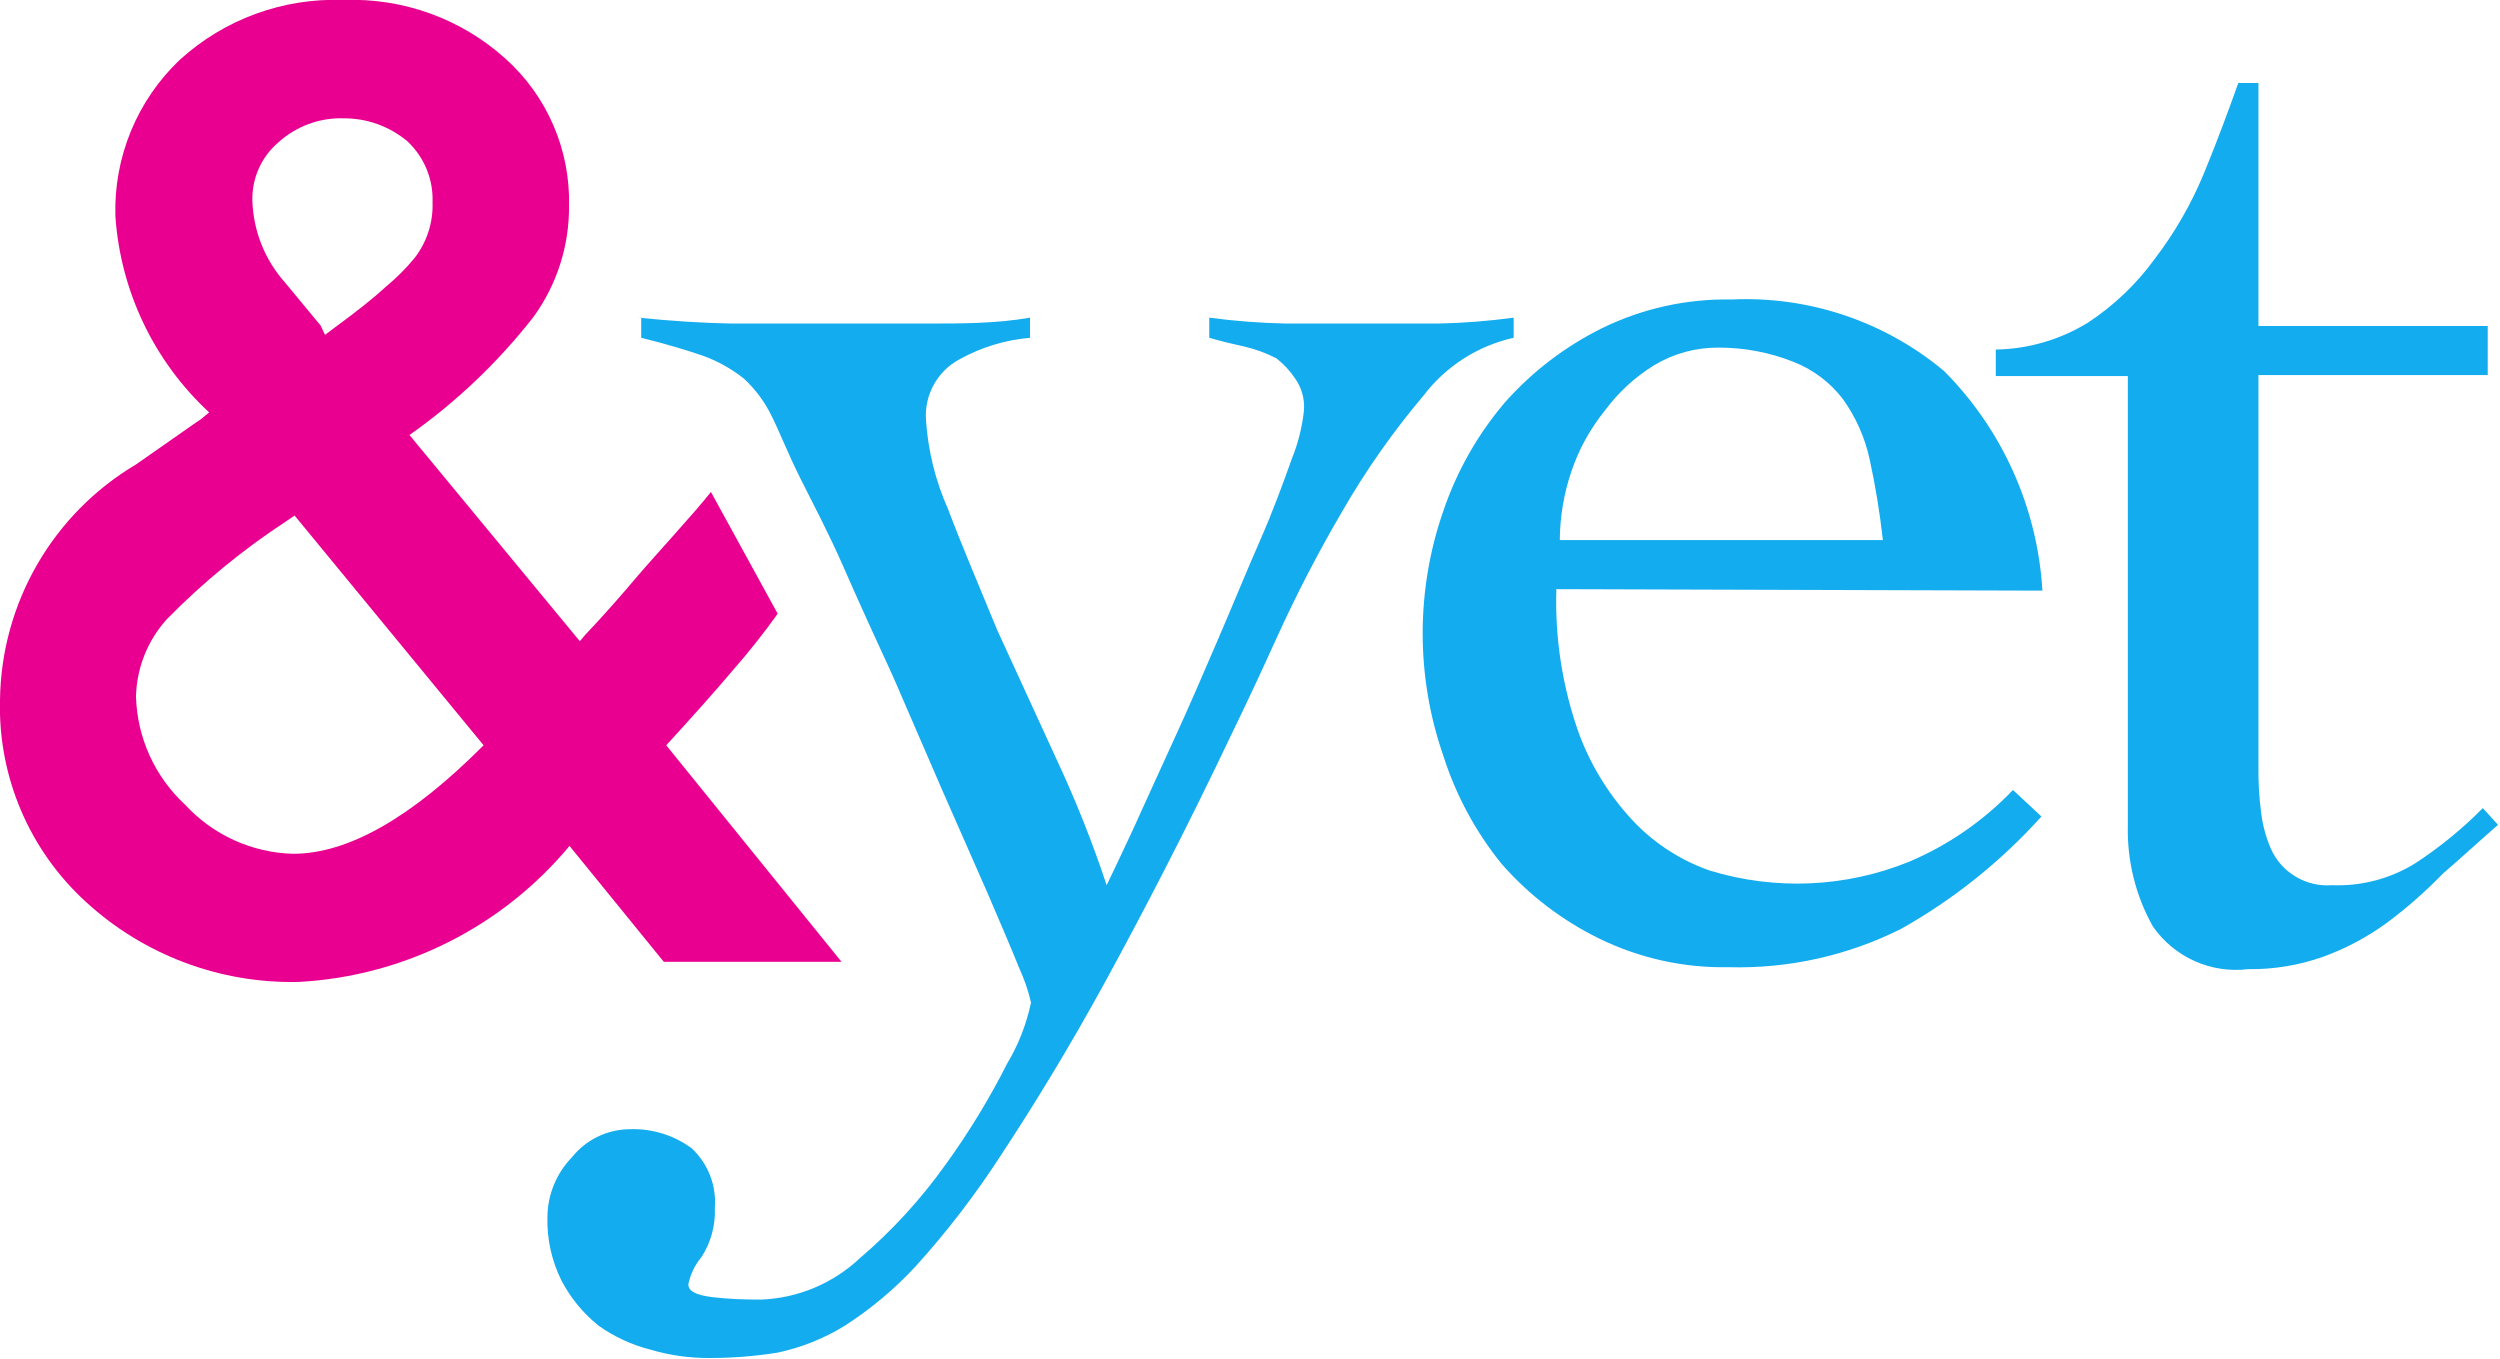
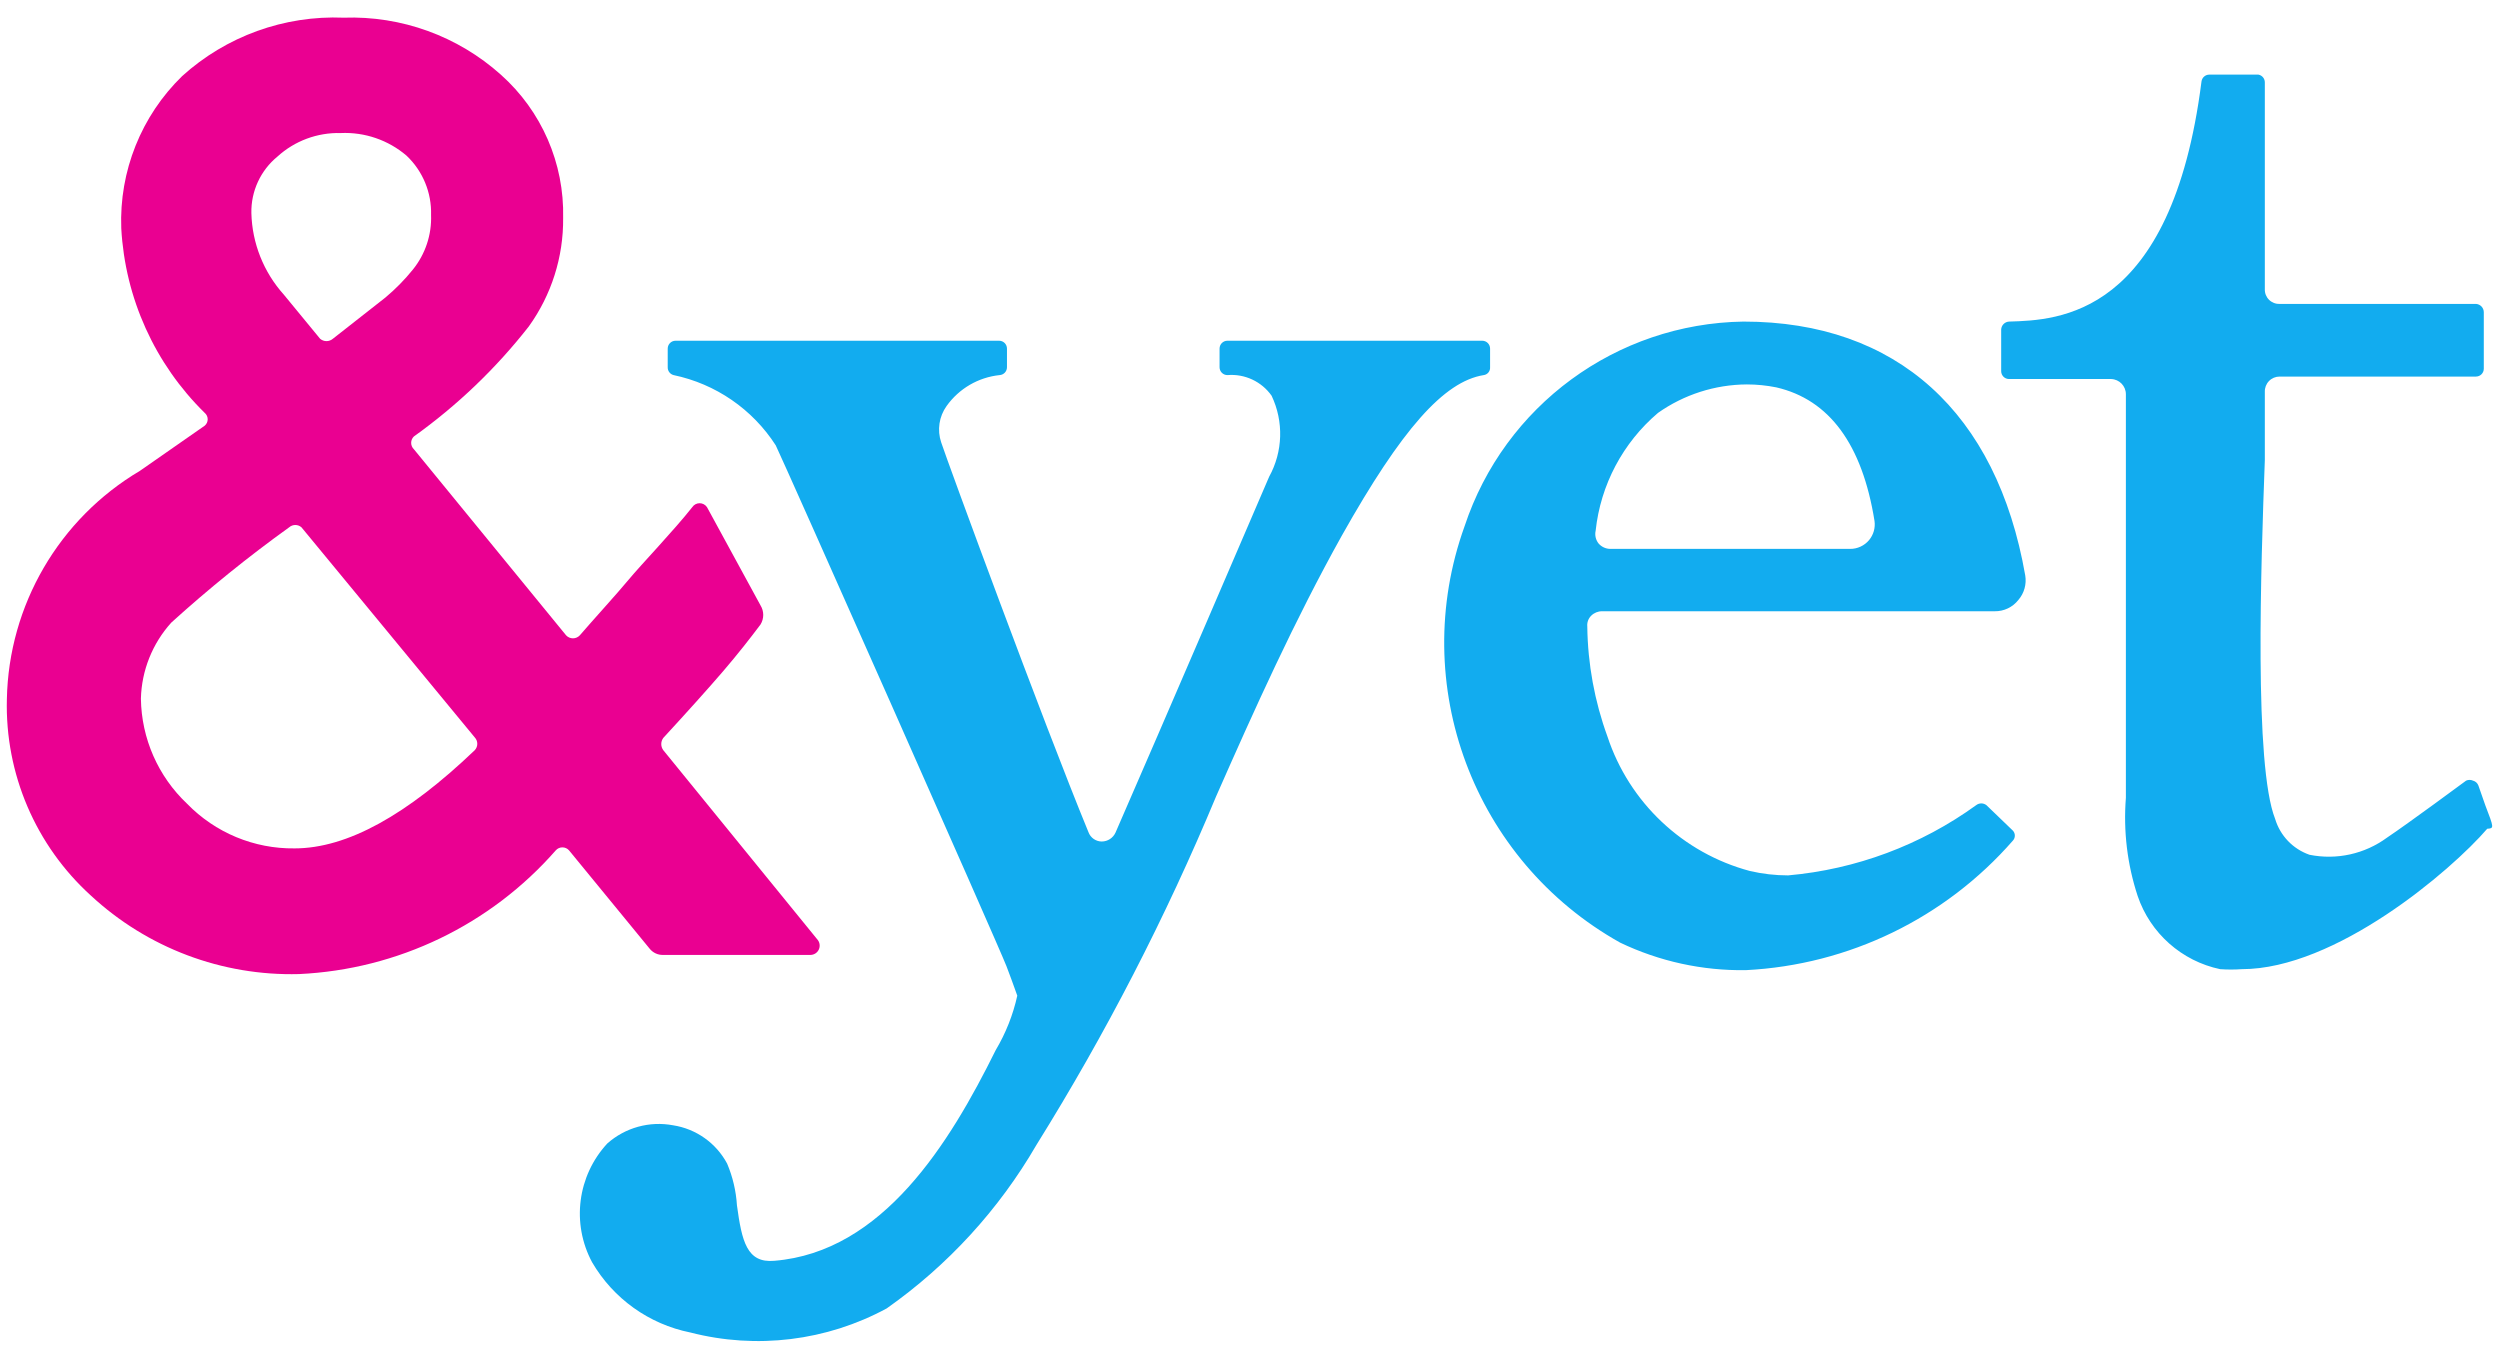
- <svg xmlns="http://www.w3.org/2000/svg" data-name="Layer 1" viewBox="0 0 50.92 27.68">
-   <path d="M8.34 8.86l3.47 4.2.11-.13c.38-.4.73-.8 1.06-1.19s1.19-1.32 1.5-1.72l1.36 2.48a14.75 14.75 0 0 1-.92 1.16c-.37.44-.83.95-1.35 1.52l3.57 4.41h-3.62l-1.92-2.36A7.72 7.72 0 0 1 6.09 20a6.2 6.2 0 0 1-4.34-1.63A5.37 5.37 0 0 1 0 14.26a5.66 5.66 0 0 1 2.77-4.8L4 8.6l.09-.06.17-.14a6 6 0 0 1-1.91-4 4.22 4.22 0 0 1 1.31-3.18A4.69 4.69 0 0 1 7 0a4.66 4.66 0 0 1 3.29 1.19 3.9 3.9 0 0 1 1.3 3 3.8 3.8 0 0 1-.72 2.26 11.88 11.88 0 0 1-2.53 2.41zM6 10.5l-.16.11a14.65 14.65 0 0 0-2.44 2 2.43 2.43 0 0 0-.63 1.58 3.12 3.12 0 0 0 1 2.2 3.1 3.1 0 0 0 2.2 1q1.68 0 3.88-2.21zm.62-3.68l.24-.18c.41-.3.75-.57 1-.8a4.44 4.44 0 0 0 .58-.58 1.75 1.75 0 0 0 .37-1.14 1.62 1.62 0 0 0-.51-1.24A2 2 0 0 0 7 2.41a1.89 1.89 0 0 0-1.33.49 1.51 1.51 0 0 0-.53 1.18 2.63 2.63 0 0 0 .67 1.68l.72.87z" fill="#ea0091" />
-   <path d="M13 6.47c.69.07 1.32.11 1.9.12h4c.7 0 1.39 0 2.08-.12v.41a3.6 3.6 0 0 0-1.44.44 1.3 1.3 0 0 0-.68 1.23 5.33 5.33 0 0 0 .45 1.82c.29.77.64 1.58 1 2.46l1.23 2.68a23.19 23.19 0 0 1 1 2.52c.11-.23.29-.6.53-1.12s.51-1.13.82-1.8.61-1.37.92-2.09.59-1.41.85-2 .48-1.19.65-1.67a3.65 3.65 0 0 0 .25-1 1 1 0 0 0-.18-.64A1.77 1.77 0 0 0 26 7.3a2.75 2.75 0 0 0-.65-.24q-.37-.08-.72-.18v-.41a13.83 13.83 0 0 0 1.57.12h3.1a13.49 13.49 0 0 0 1.53-.12v.41A3.17 3.17 0 0 0 29 8.05a16.16 16.16 0 0 0-1.67 2.38A28 28 0 0 0 26 13c-.39.86-.69 1.49-.89 1.9-.95 2-1.82 3.67-2.59 5.08S21 22.6 20.38 23.54a17.6 17.6 0 0 1-1.71 2.23A7.45 7.45 0 0 1 17.21 27a4.32 4.32 0 0 1-1.37.55 8.77 8.77 0 0 1-1.38.11 4.16 4.16 0 0 1-1.21-.17 3.18 3.18 0 0 1-1.06-.49 2.91 2.91 0 0 1-.75-.91 2.74 2.74 0 0 1-.29-1.3 1.77 1.77 0 0 1 .5-1.22 1.52 1.52 0 0 1 1.17-.57 2 2 0 0 1 1.27.39 1.5 1.5 0 0 1 .47 1.21 1.71 1.71 0 0 1-.27 1 1.26 1.26 0 0 0-.27.56c0 .14.16.22.49.26s.65.05 1 .05a3.11 3.11 0 0 0 2-.84 10.62 10.62 0 0 0 1.75-1.91 15.26 15.26 0 0 0 1.25-2.05 4.06 4.06 0 0 0 .49-1.25 3.57 3.57 0 0 0-.24-.7c-.16-.4-.38-.91-.65-1.54l-.92-2.09-1-2.31c-.35-.76-.69-1.5-1-2.21s-.64-1.33-.89-1.83-.42-.94-.58-1.26a2.57 2.57 0 0 0-.57-.77 3 3 0 0 0-.82-.46c-.32-.11-.74-.24-1.27-.37v-.41zM31.7 12a8 8 0 0 0 .46 2.94 5.28 5.28 0 0 0 1.16 1.84 3.93 3.93 0 0 0 1.5.95 6.07 6.07 0 0 0 4.07-.18A6.34 6.34 0 0 0 41 16.09l.58.54a11.28 11.28 0 0 1-2.86 2.29 7.39 7.39 0 0 1-3.51.78 5.75 5.75 0 0 1-2.63-.58 6.34 6.34 0 0 1-2-1.53 6.76 6.76 0 0 1-1.18-2.19 7.6 7.6 0 0 1 0-5 6.76 6.76 0 0 1 1.24-2.19 6.49 6.49 0 0 1 2-1.53 5.75 5.75 0 0 1 2.63-.58 6.29 6.29 0 0 1 4.33 1.46 6.93 6.93 0 0 1 2 4.47zm6.65-1a15.8 15.8 0 0 0-.27-1.65 3.31 3.31 0 0 0-.55-1.23 2.34 2.34 0 0 0-1-.75A4.11 4.11 0 0 0 35 7.08a2.51 2.51 0 0 0-1.31.36 3.59 3.59 0 0 0-1 .92A4 4 0 0 0 32 9.62a4.43 4.43 0 0 0-.23 1.38zM40.65 7.66v-.54a3.71 3.71 0 0 0 1.88-.55 5.24 5.24 0 0 0 1.36-1.3 7.72 7.72 0 0 0 1-1.74c.26-.63.49-1.25.7-1.84H46v4.95h4.67v1H46v8a6.35 6.35 0 0 0 .05.87 2.64 2.64 0 0 0 .2.77 1.26 1.26 0 0 0 1.25.75 3 3 0 0 0 1.7-.45 8.43 8.43 0 0 0 1.37-1.12l.31.34c-.39.34-.77.69-1.13 1a9.26 9.26 0 0 1-1.14 1 5.23 5.23 0 0 1-1.3.69 4.41 4.41 0 0 1-1.52.25 2.06 2.06 0 0 1-1.94-.87 4 4 0 0 1-.51-2.06V7.66z" fill="#12acef" />
+ <svg xmlns="http://www.w3.org/2000/svg" viewBox="0 0 50.92 27.68">
+   <path d="M11.53 12.94a.19.19 0 0 0 .28 0c.24-.28.76-.85 1-1.14s.92-1 1.29-1.47a.18.18 0 0 1 .3 0l1.09 2a.37.37 0 0 1 0 .39c-.21.28-.46.6-.76.95s-.75.85-1.22 1.36a.21.21 0 0 0 0 .25l3.15 3.87a.19.19 0 0 1-.15.3h-3a.34.34 0 0 1-.28-.13l-1.64-2a.18.18 0 0 0-.27 0 7.41 7.41 0 0 1-5.23 2.52 6 6 0 0 1-4.24-1.6 5.22 5.22 0 0 1-1.71-4 5.53 5.53 0 0 1 2.71-4.65l1.32-.92a.17.17 0 0 0 0-.26 5.7 5.7 0 0 1-1.7-3.76 4.11 4.11 0 0 1 1.24-3.1A4.62 4.62 0 0 1 7 .36a4.56 4.56 0 0 1 3.2 1.16 3.79 3.79 0 0 1 1.27 2.92 3.72 3.72 0 0 1-.7 2.21 11.36 11.36 0 0 1-2.34 2.24.18.18 0 0 0 0 .26zm-5.39-2.2a.19.19 0 0 0-.25 0 27.43 27.43 0 0 0-2.4 1.94 2.4 2.4 0 0 0-.62 1.55 3 3 0 0 0 .94 2.14 3 3 0 0 0 2.19.91c1.07 0 2.29-.68 3.67-2a.19.19 0 0 0 0-.26zm1.71-4.68a4.09 4.09 0 0 0 .56-.57 1.67 1.67 0 0 0 .37-1.11 1.6 1.6 0 0 0-.5-1.21 1.93 1.93 0 0 0-1.34-.46 1.84 1.84 0 0 0-1.29.48 1.45 1.45 0 0 0-.53 1.15A2.58 2.58 0 0 0 5.78 6l.74.9a.2.2 0 0 0 .26 0z" fill="#ea0091" />
+   <path d="M30.35 7.48V7.1a.16.16 0 0 0-.16-.16H25a.16.16 0 0 0-.16.16v.38a.16.16 0 0 0 .16.16 1 1 0 0 1 .9.42 1.81 1.81 0 0 1-.05 1.65c-.15.35-2.2 5.12-3.13 7.25a.31.31 0 0 1-.28.18.29.29 0 0 1-.27-.19c-.93-2.26-2.88-7.57-3-7.94a.82.82 0 0 1 .11-.74 1.52 1.52 0 0 1 1.08-.63.16.16 0 0 0 .15-.16V7.1a.16.16 0 0 0-.16-.16h-6.59a.16.16 0 0 0-.16.16v.38a.16.16 0 0 0 .12.16 3.27 3.27 0 0 1 2.08 1.43c.14.28 4.54 10.19 4.7 10.61s.21.58.22.6a3.75 3.75 0 0 1-.44 1.11c-.94 1.9-2.3 4.11-4.51 4.29-.56.05-.66-.4-.76-1.13a2.59 2.59 0 0 0-.2-.85 1.51 1.51 0 0 0-1.1-.78 1.58 1.58 0 0 0-1.34.37 2.1 2.1 0 0 0-.31 2.42 3 3 0 0 0 2 1.43 5.51 5.51 0 0 0 4-.49 10.54 10.54 0 0 0 3.05-3.33 49.21 49.21 0 0 0 3.66-7.1c.78-1.77 1.6-3.59 2.56-5.31 1.22-2.17 2.08-3.14 2.89-3.27a.15.15 0 0 0 .13-.16zM35.51 6.55a6.08 6.08 0 0 0-5.68 4.17A7 7 0 0 0 33 19.2a5.73 5.73 0 0 0 2.56.56A7.74 7.74 0 0 0 41 17.12a.15.15 0 0 0 0-.2l-.54-.52a.17.17 0 0 0-.21 0 7.69 7.69 0 0 1-3.83 1.43 3.46 3.46 0 0 1-.78-.09 4.2 4.2 0 0 1-2.9-2.74 6.78 6.78 0 0 1-.41-2.24.27.27 0 0 1 .08-.22.31.31 0 0 1 .22-.09h8a.6.6 0 0 0 .48-.23.61.61 0 0 0 .14-.5c-.58-3.32-2.62-5.17-5.74-5.17zM38.07 11a.5.5 0 0 1-.39.18H32.8a.32.32 0 0 1-.24-.11.31.31 0 0 1-.06-.26 3.66 3.66 0 0 1 1.27-2.4 3.17 3.17 0 0 1 1.81-.58 3.05 3.05 0 0 1 .6.06c1.08.25 1.75 1.16 2 2.72a.5.5 0 0 1-.11.39zM50.62 16.4l-.14-.4a.16.16 0 0 0-.11-.1.17.17 0 0 0-.14 0s-1.19.88-1.61 1.16a2 2 0 0 1-1.58.35 1.11 1.11 0 0 1-.7-.73c-.43-1.09-.29-5.14-.21-7.31V7.98a.3.3 0 0 1 .3-.31h4a.16.16 0 0 0 .16-.16V6.36a.17.17 0 0 0-.16-.17h-4a.29.29 0 0 1-.3-.3V1.68a.16.16 0 0 0-.13-.16h-1a.16.16 0 0 0-.16.14c-.61 4.8-2.93 4.86-3.92 4.89a.17.17 0 0 0-.16.16v.85a.16.16 0 0 0 .16.16H43a.31.31 0 0 1 .3.31v8.22a5.11 5.11 0 0 0 .24 2 2.27 2.27 0 0 0 1.68 1.49 3.15 3.15 0 0 0 .44 0c1.91 0 4.26-2 5-2.86.14-.01.14-.01-.04-.48z" fill="#12acef" />
</svg>
